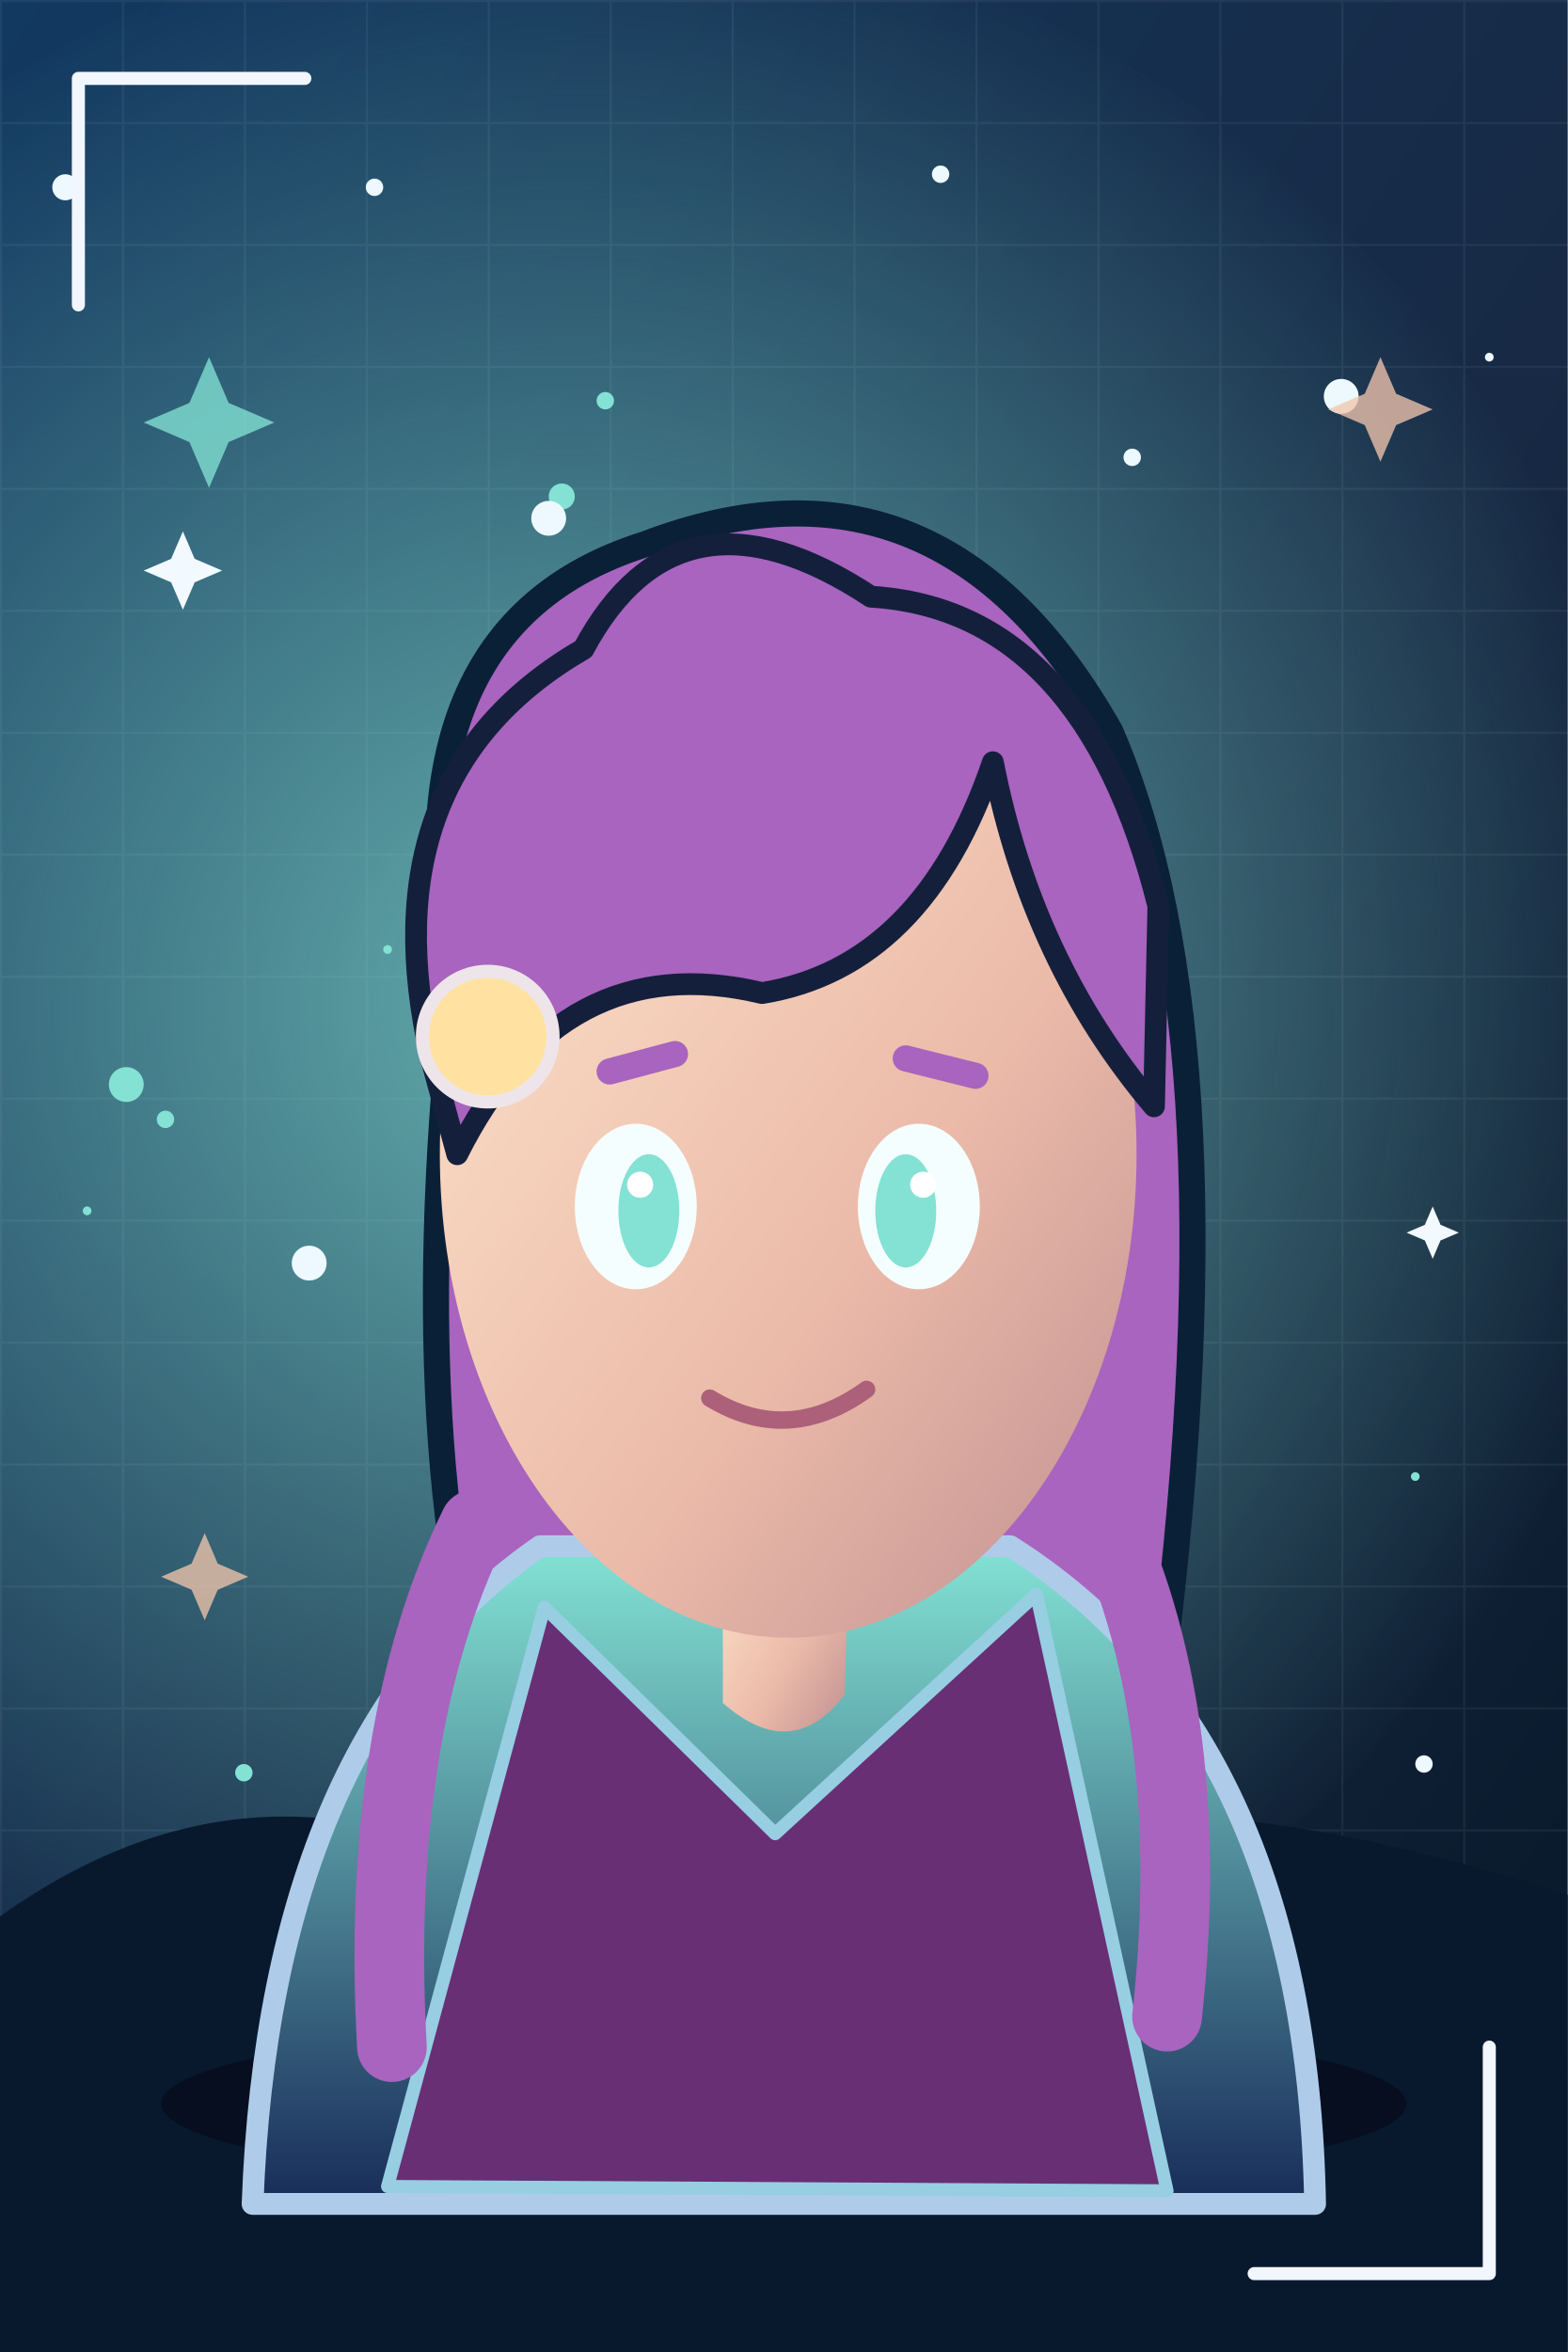
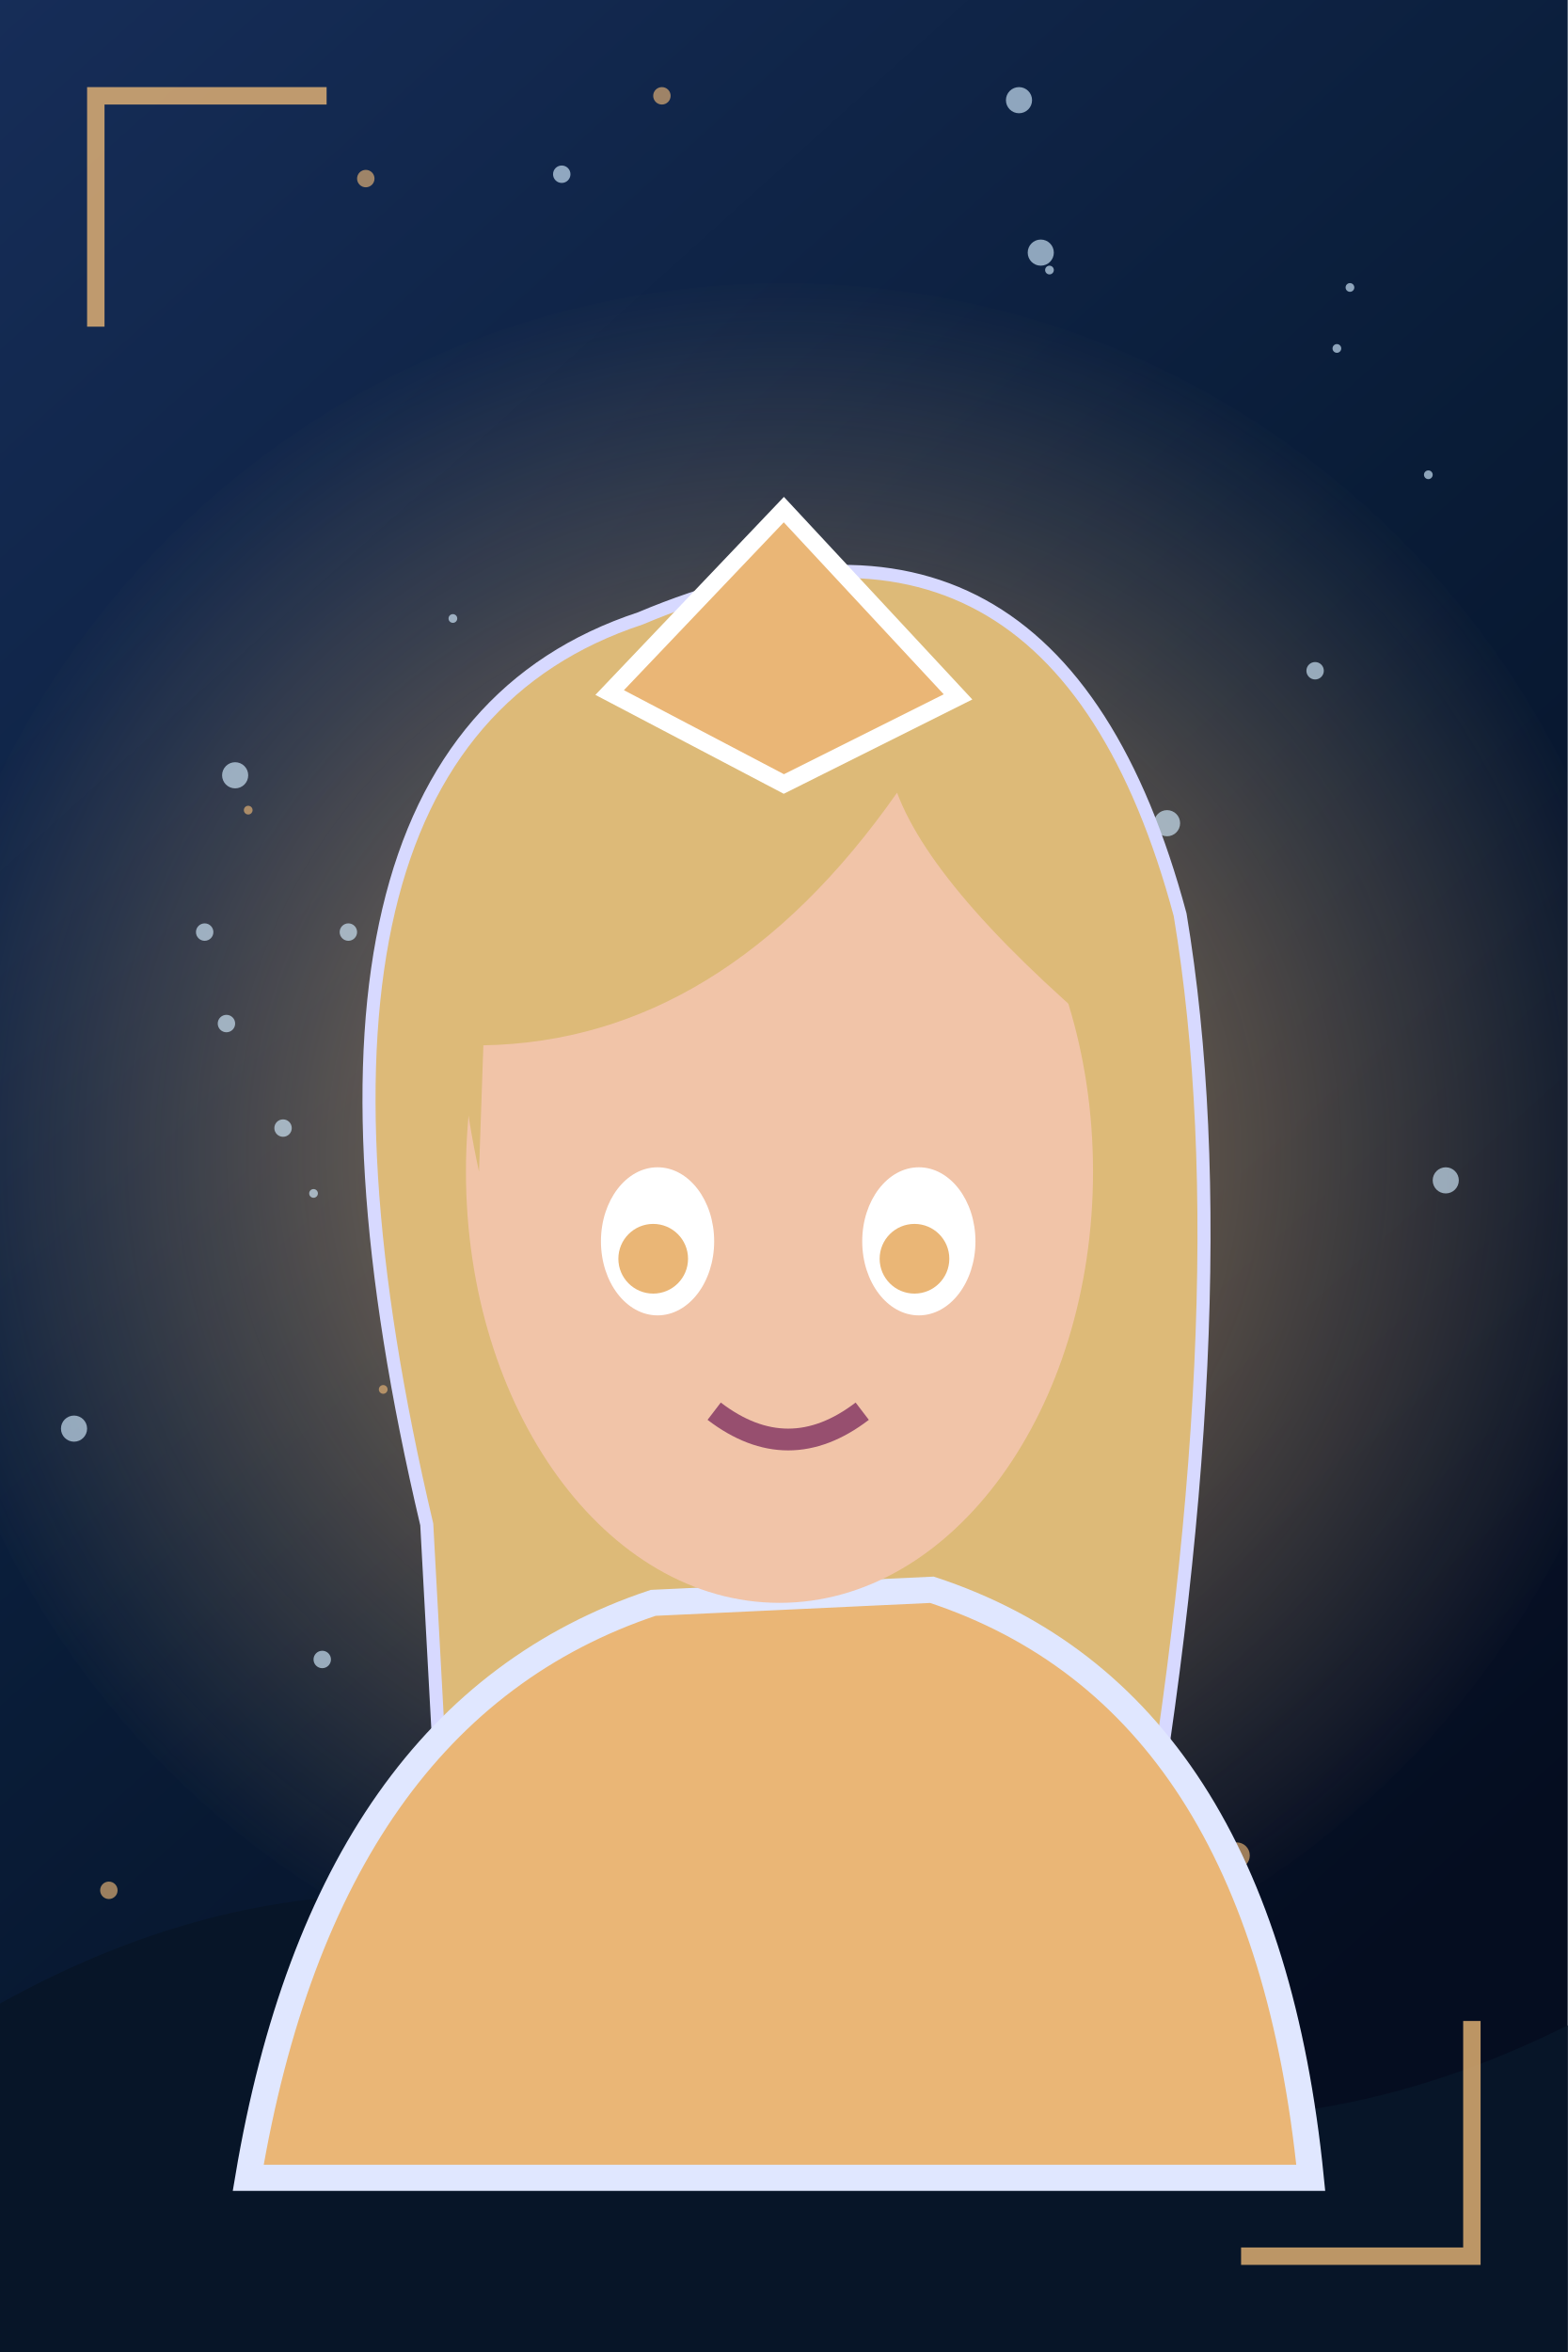
<svg xmlns="http://www.w3.org/2000/svg" width="360" height="540" viewBox="0 0 360 540" role="img" aria-label="Nyla Funkenflug">
  <defs>
-     <linearGradient id="sky" x2="1" y2="1">
-       <stop stop-color="#123961" />
-       <stop offset=".57" stop-color="#172944" />
-       <stop offset="1" stop-color="#071626" />
+     <linearGradient id="night" x2=".6" y2="1">
+       <stop stop-color="#162d58" />
+       <stop offset=".55" stop-color="#091c37" />
+       <stop offset="1" stop-color="#050d20" />
    </linearGradient>
-     <radialGradient id="glow">
-       <stop stop-color="#83e2d4" stop-opacity=".72" />
-       <stop offset="1" stop-color="#83e2d4" stop-opacity="0" />
+     <radialGradient id="h">
+       <stop stop-color="#eab676" stop-opacity=".68" />
+       <stop offset="1" stop-color="#eab676" stop-opacity="0" />
    </radialGradient>
-     <linearGradient id="skin" x2="1" y2="1">
-       <stop stop-color="#ffe8cf" />
-       <stop offset=".6" stop-color="#ebbaa9" />
-       <stop offset="1" stop-color="#bf8f91" />
-     </linearGradient>
-     <linearGradient id="metal" x2="1" y2="1">
-       <stop stop-color="#fff7cb" />
-       <stop offset=".18" stop-color="#f1c5ac" />
-       <stop offset=".6" stop-color="#83e2d4" />
-       <stop offset="1" stop-color="#394d60" />
-     </linearGradient>
-     <linearGradient id="cloth" x2="0" y2="1">
-       <stop stop-color="#83e2d4" />
-       <stop offset="1" stop-color="#182c59" />
-     </linearGradient>
-     <pattern id="grid" width="28" height="28" patternUnits="userSpaceOnUse">
-       <path d="M28 0H0V28" fill="none" stroke="#ffffff" stroke-opacity=".055" />
-     </pattern>
  </defs>
-   <rect x="0" y="0" width="360" height="540" rx="0" fill="url(#sky)" stroke="none" stroke-width="0" />
-   <rect x="0" y="0" width="360" height="540" rx="0" fill="url(#grid)" stroke="none" stroke-width="0" />
-   <circle cx="133" cy="231" r="250" fill="url(#glow)" stroke="none" stroke-width="0" />
-   <circle cx="308" cy="91" r="4" fill="#edf9ff" stroke="none" stroke-width="0" />
-   <circle cx="242" cy="292" r="2" fill="#83e2d4" stroke="none" stroke-width="0" />
-   <circle cx="141" cy="260" r="4" fill="#83e2d4" stroke="none" stroke-width="0" />
-   <circle cx="260" cy="105" r="2" fill="#edf9ff" stroke="none" stroke-width="0" />
-   <circle cx="56" cy="407" r="2" fill="#83e2d4" stroke="none" stroke-width="0" />
-   <circle cx="265" cy="294" r="4" fill="#83e2d4" stroke="none" stroke-width="0" />
-   <circle cx="342" cy="82" r="1" fill="#edf9ff" stroke="none" stroke-width="0" />
-   <circle cx="215" cy="162" r="1" fill="#83e2d4" stroke="none" stroke-width="0" />
-   <circle cx="129" cy="114" r="3" fill="#83e2d4" stroke="none" stroke-width="0" />
-   <circle cx="71" cy="290" r="4" fill="#edf9ff" stroke="none" stroke-width="0" />
-   <circle cx="155" cy="186" r="1" fill="#83e2d4" stroke="none" stroke-width="0" />
-   <circle cx="189" cy="336" r="2" fill="#83e2d4" stroke="none" stroke-width="0" />
-   <circle cx="185" cy="420" r="2" fill="#edf9ff" stroke="none" stroke-width="0" />
-   <circle cx="194" cy="262" r="4" fill="#83e2d4" stroke="none" stroke-width="0" />
-   <circle cx="325" cy="339" r="1" fill="#83e2d4" stroke="none" stroke-width="0" />
-   <circle cx="15" cy="43" r="3" fill="#edf9ff" stroke="none" stroke-width="0" />
-   <circle cx="143" cy="295" r="4" fill="#83e2d4" stroke="none" stroke-width="0" />
-   <circle cx="89" cy="218" r="1" fill="#83e2d4" stroke="none" stroke-width="0" />
-   <circle cx="126" cy="119" r="4" fill="#edf9ff" stroke="none" stroke-width="0" />
-   <circle cx="159" cy="426" r="2" fill="#83e2d4" stroke="none" stroke-width="0" />
-   <circle cx="29" cy="249" r="4" fill="#83e2d4" stroke="none" stroke-width="0" />
-   <circle cx="86" cy="43" r="2" fill="#edf9ff" stroke="none" stroke-width="0" />
-   <circle cx="20" cy="278" r="1" fill="#83e2d4" stroke="none" stroke-width="0" />
-   <circle cx="38" cy="257" r="2" fill="#83e2d4" stroke="none" stroke-width="0" />
-   <circle cx="216" cy="40" r="2" fill="#edf9ff" stroke="none" stroke-width="0" />
-   <circle cx="139" cy="92" r="2" fill="#83e2d4" stroke="none" stroke-width="0" />
-   <circle cx="141" cy="332" r="4" fill="#83e2d4" stroke="none" stroke-width="0" />
-   <circle cx="327" cy="405" r="2" fill="#edf9ff" stroke="none" stroke-width="0" />
-   <path d="M224 379L227.6 387.4L236 391L227.6 394.6L224 403L220.4 394.6L212 391L220.4 387.4Z" fill="#f2faff" stroke="none" stroke-width="0" stroke-linecap="round" stroke-linejoin="round" />
-   <path d="M329 277L330.8 281.2L335 283L330.8 284.8L329 289L327.2 284.8L323 283L327.2 281.2Z" fill="#f2faff" stroke="none" stroke-width="0" stroke-linecap="round" stroke-linejoin="round" />
-   <path d="M42 122L44.7 128.3L51 131L44.7 133.7L42 140L39.3 133.7L33 131L39.3 128.3Z" fill="#f2faff" stroke="none" stroke-width="0" stroke-linecap="round" stroke-linejoin="round" />
-   <path d="M0 440 Q70 390 145 449 Q225 391 360 435V540H0Z" fill="#08192e" stroke="none" stroke-width="0" stroke-linecap="round" stroke-linejoin="round" />
-   <ellipse cx="180" cy="483" rx="143" ry="20" fill="#060e20" />
-   <path d="M104 229 Q88 144 148 125 Q216 99 255 168 Q286 240 266 391 Q231 450 117 409 Q92 343 104 229Z" fill="#a864be" stroke="#0a2037" stroke-width="6" stroke-linecap="round" stroke-linejoin="round" />
-   <path d="M58 506 Q62 398 124 355 L232 355Q300 398 302 506Z" fill="url(#cloth)" stroke="#aeccea" stroke-width="5" stroke-linecap="round" stroke-linejoin="round" />
-   <path d="M89 502L125 369 178 421 238 366 268 503Z" fill="#682f75" stroke="#97cee2" stroke-width="3" stroke-linecap="round" stroke-linejoin="round" />
-   <path d="M166 348 L166 391 Q182 405 194 389 L195 348Z" fill="url(#skin)" stroke="none" stroke-width="0" stroke-linecap="round" stroke-linejoin="round" />
-   <ellipse cx="181" cy="265" rx="80" ry="111" fill="url(#skin)" />
-   <path d="M99 243 Q84 178 134 149 Q156 108 200 137 Q249 140 266 208 L265 254 Q237 221 228 175 Q212 222 175 228Q129 217 105 265Z" fill="#a864be" stroke="#141f3c" stroke-width="5" stroke-linecap="round" stroke-linejoin="round" />
-   <ellipse cx="146" cy="277" rx="14" ry="19" fill="#f5feff" />
-   <ellipse cx="149" cy="278" rx="7" ry="13" fill="#83e2d4" />
-   <circle cx="147" cy="272" r="3" fill="#ffffff" stroke="none" stroke-width="0" />
-   <ellipse cx="211" cy="277" rx="14" ry="19" fill="#f5feff" />
-   <ellipse cx="208" cy="278" rx="7" ry="13" fill="#83e2d4" />
-   <circle cx="212" cy="272" r="3" fill="#ffffff" stroke="none" stroke-width="0" />
-   <path d="M163 321Q181 332 199 319" fill="none" stroke="#ad6079" stroke-width="4" stroke-linecap="round" stroke-linejoin="round" />
-   <path d="M140 246L155 242M208 243L224 247" fill="none" stroke="#a864be" stroke-width="6" stroke-linecap="round" stroke-linejoin="round" />
-   <circle cx="112" cy="238" r="15" fill="#ffe2a2" stroke="#eee5ea" stroke-width="3" />
-   <path d="M109 350Q86 397 90 470" fill="none" stroke="#a864be" stroke-width="16" stroke-linecap="round" stroke-linejoin="round" />
-   <path d="M250 341Q276 390 268 463" fill="none" stroke="#a864be" stroke-width="16" stroke-linecap="round" stroke-linejoin="round" />
-   <path d="M18 18V70 M18 18H70M342 470V522M342 522H288" fill="none" stroke="#f2f6ff" stroke-width="3" stroke-linecap="round" stroke-linejoin="round" />
-   <g opacity=".77">
-     <path d="M48 82L52.5 92.5L63 97L52.5 101.5L48 112L43.5 101.5L33 97L43.5 92.5Z" fill="#83e2d4" stroke="none" stroke-width="0" stroke-linecap="round" stroke-linejoin="round" />
-     <path d="M317 82L320.6 90.4L329 94L320.6 97.6L317 106L313.4 97.6L305 94L313.4 90.4Z" fill="#f1c5ac" stroke="none" stroke-width="0" stroke-linecap="round" stroke-linejoin="round" />
-     <path d="M47 352L50.0 359.0L57 362L50.0 365.0L47 372L44.0 365.0L37 362L44.0 359.0Z" fill="#f1c5ac" stroke="none" stroke-width="0" stroke-linecap="round" stroke-linejoin="round" />
-   </g>
+   <rect width="360" height="540" fill="url(#night)" />
+   <circle cx="180" cy="265" r="200" fill="url(#h)" />
+   <path d="M0 460Q90 410 180 460T360 465V540H0Z" fill="#071528" />
+   <circle cx="128" cy="312" r="1" fill="#eab676" opacity=".65" />
+   <circle cx="136" cy="398" r="2" fill="#d4edff" opacity=".65" />
+   <circle cx="109" cy="260" r="3" fill="#d4edff" opacity=".65" />
+   <circle cx="104" cy="142" r="1" fill="#d4edff" opacity=".65" />
+   <circle cx="84" cy="41" r="2" fill="#eab676" opacity=".65" />
+   <circle cx="207" cy="372" r="3" fill="#d4edff" opacity=".65" />
+   <circle cx="310" cy="66" r="1" fill="#d4edff" opacity=".65" />
+   <circle cx="220" cy="320" r="2" fill="#d4edff" opacity=".65" />
+   <circle cx="122" cy="381" r="3" fill="#eab676" opacity=".65" />
+   <circle cx="264" cy="316" r="1" fill="#d4edff" opacity=".65" />
+   <circle cx="52" cy="235" r="2" fill="#d4edff" opacity=".65" />
+   <circle cx="268" cy="189" r="3" fill="#d4edff" opacity=".65" />
+   <circle cx="88" cy="319" r="1" fill="#eab676" opacity=".65" />
+   <circle cx="302" cy="154" r="2" fill="#d4edff" opacity=".65" />
+   <circle cx="332" cy="271" r="3" fill="#d4edff" opacity=".65" />
+   <circle cx="307" cy="80" r="1" fill="#d4edff" opacity=".65" />
+   <circle cx="25" cy="434" r="2" fill="#eab676" opacity=".65" />
+   <circle cx="239" cy="58" r="3" fill="#d4edff" opacity=".65" />
+   <circle cx="241" cy="62" r="1" fill="#d4edff" opacity=".65" />
+   <circle cx="47" cy="214" r="2" fill="#d4edff" opacity=".65" />
+   <circle cx="284" cy="426" r="3" fill="#eab676" opacity=".65" />
+   <circle cx="72" cy="274" r="1" fill="#d4edff" opacity=".65" />
+   <circle cx="65" cy="259" r="2" fill="#d4edff" opacity=".65" />
+   <circle cx="54" cy="178" r="3" fill="#d4edff" opacity=".65" />
+   <circle cx="57" cy="186" r="1" fill="#eab676" opacity=".65" />
+   <circle cx="74" cy="381" r="2" fill="#d4edff" opacity=".65" />
+   <circle cx="17" cy="328" r="3" fill="#d4edff" opacity=".65" />
+   <circle cx="153" cy="329" r="1" fill="#d4edff" opacity=".65" />
+   <circle cx="152" cy="22" r="2" fill="#eab676" opacity=".65" />
+   <circle cx="234" cy="23" r="3" fill="#d4edff" opacity=".65" />
+   <circle cx="187" cy="382" r="1" fill="#d4edff" opacity=".65" />
+   <circle cx="80" cy="214" r="2" fill="#d4edff" opacity=".65" />
+   <circle cx="140" cy="378" r="3" fill="#eab676" opacity=".65" />
+   <circle cx="328" cy="109" r="1" fill="#d4edff" opacity=".65" />
+   <circle cx="129" cy="40" r="2" fill="#d4edff" opacity=".65" />
+   <path d="M98 350Q56 172 147 142Q242 102 271 210Q286 300 260 444L103 442Z" fill="#ddba78" stroke="#d7d9ff" stroke-width="3" />
+   <path d="M57 500Q75 393 150 368L214 365Q290 390 301 500Z" fill="#eab676" stroke="#e0e7ff" stroke-width="6" />
+   <ellipse cx="179" cy="269" rx="72" ry="99" fill="#f1c4a8" />
+   <path d="M110 269Q90 177 160 156Q245 129 260 243Q215 206 206 182Q166 239 111 240Z" fill="#ddba78" />
+   <ellipse cx="151" cy="285" rx="13" ry="17" fill="#fff" />
+   <ellipse cx="211" cy="285" rx="13" ry="17" fill="#fff" />
+   <circle cx="150" cy="289" r="8" fill="#eab676" />
+   <circle cx="210" cy="289" r="8" fill="#eab676" />
+   <path d="M164 324Q181 337 198 324" fill="none" stroke="#974f6f" stroke-width="5" />
+   <path d="M140 159L180 117L220 160L180 180Z" fill="#eab676" stroke="white" stroke-width="4" />
+   <path d="M22 75V22H75M285 518H338V464" fill="none" stroke="#eab676" stroke-width="4" opacity=".8" />
</svg>
